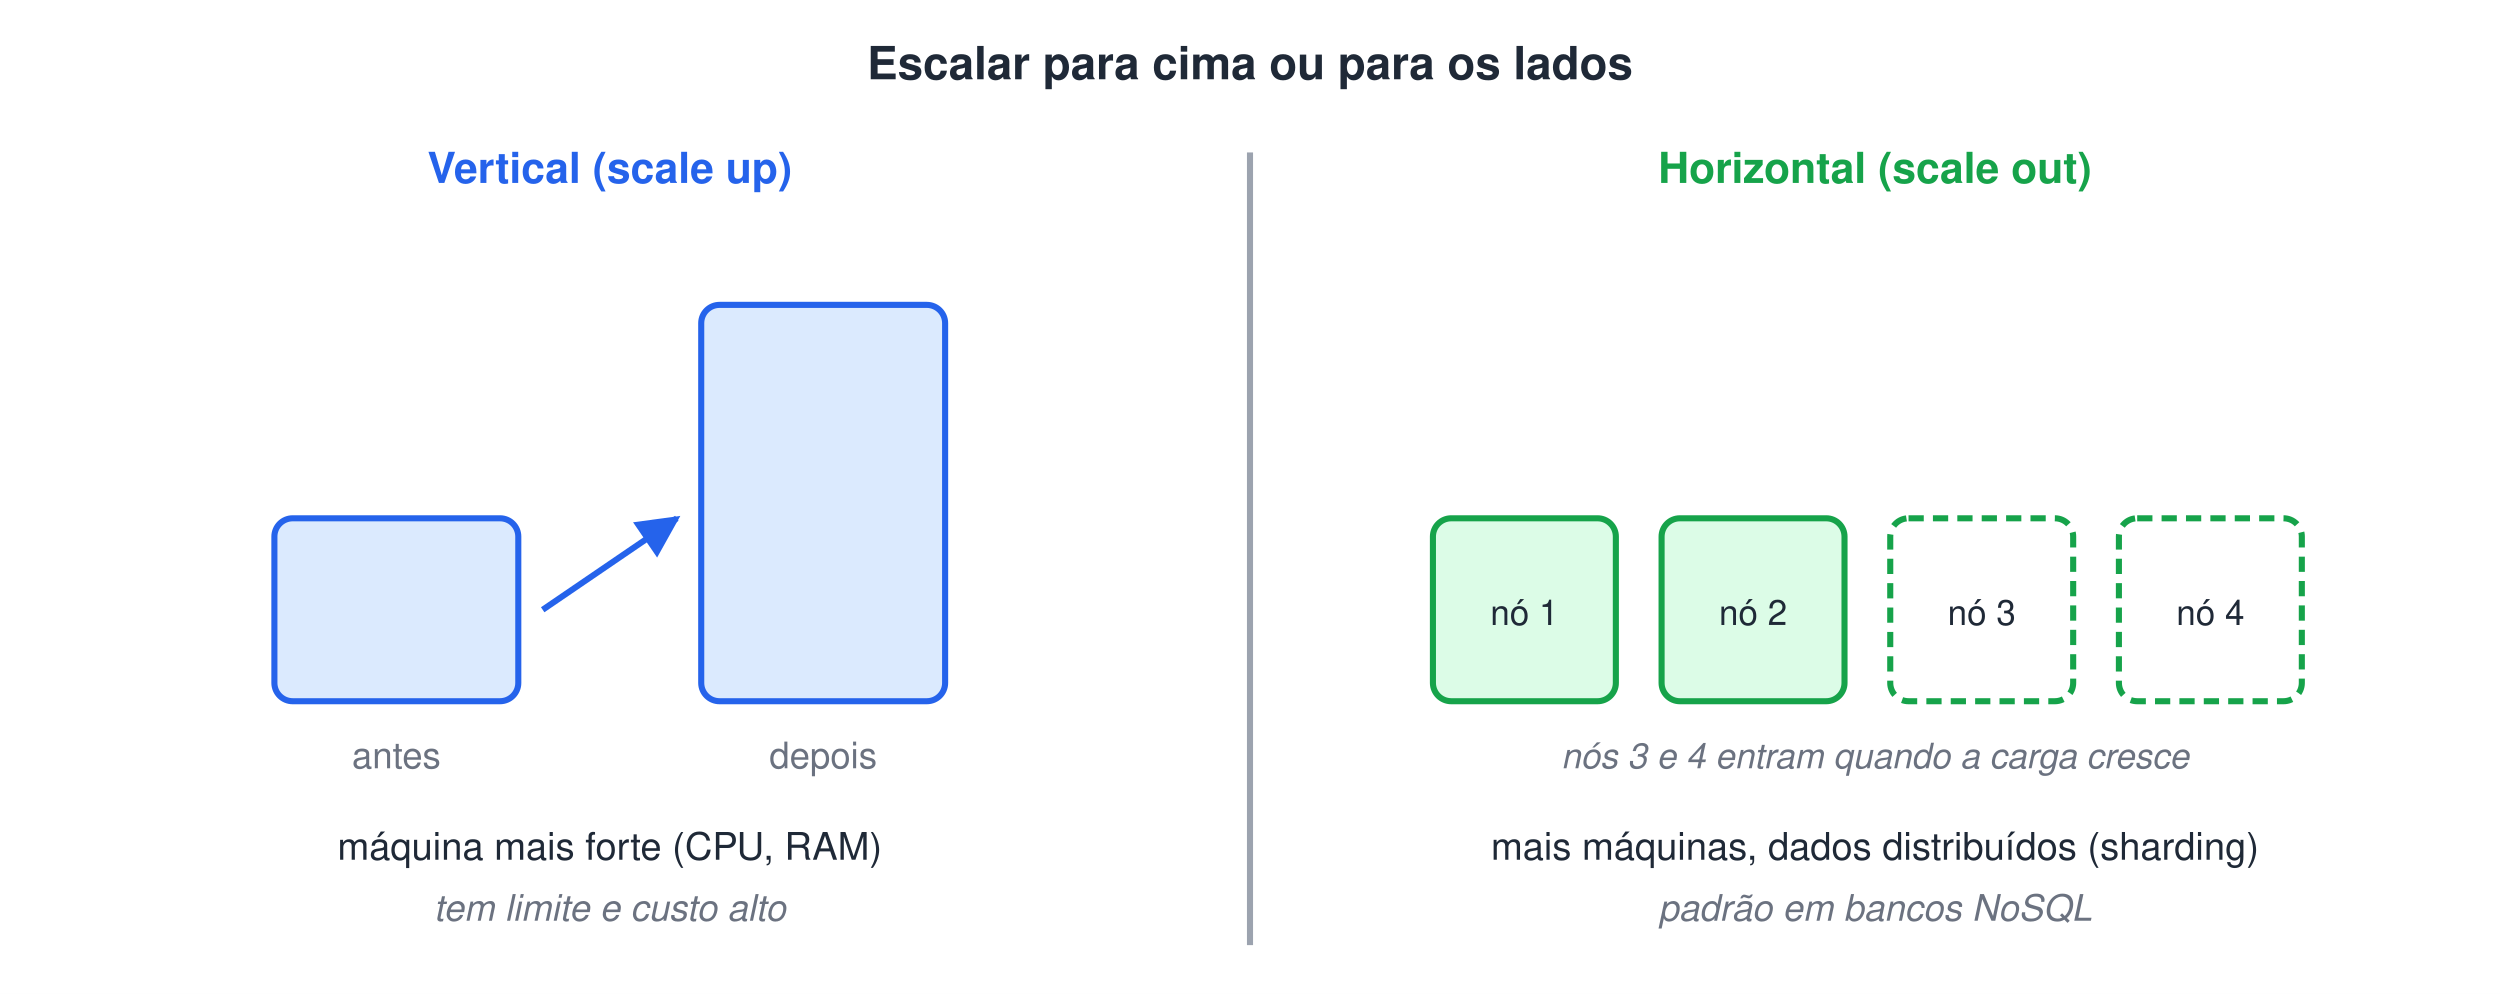
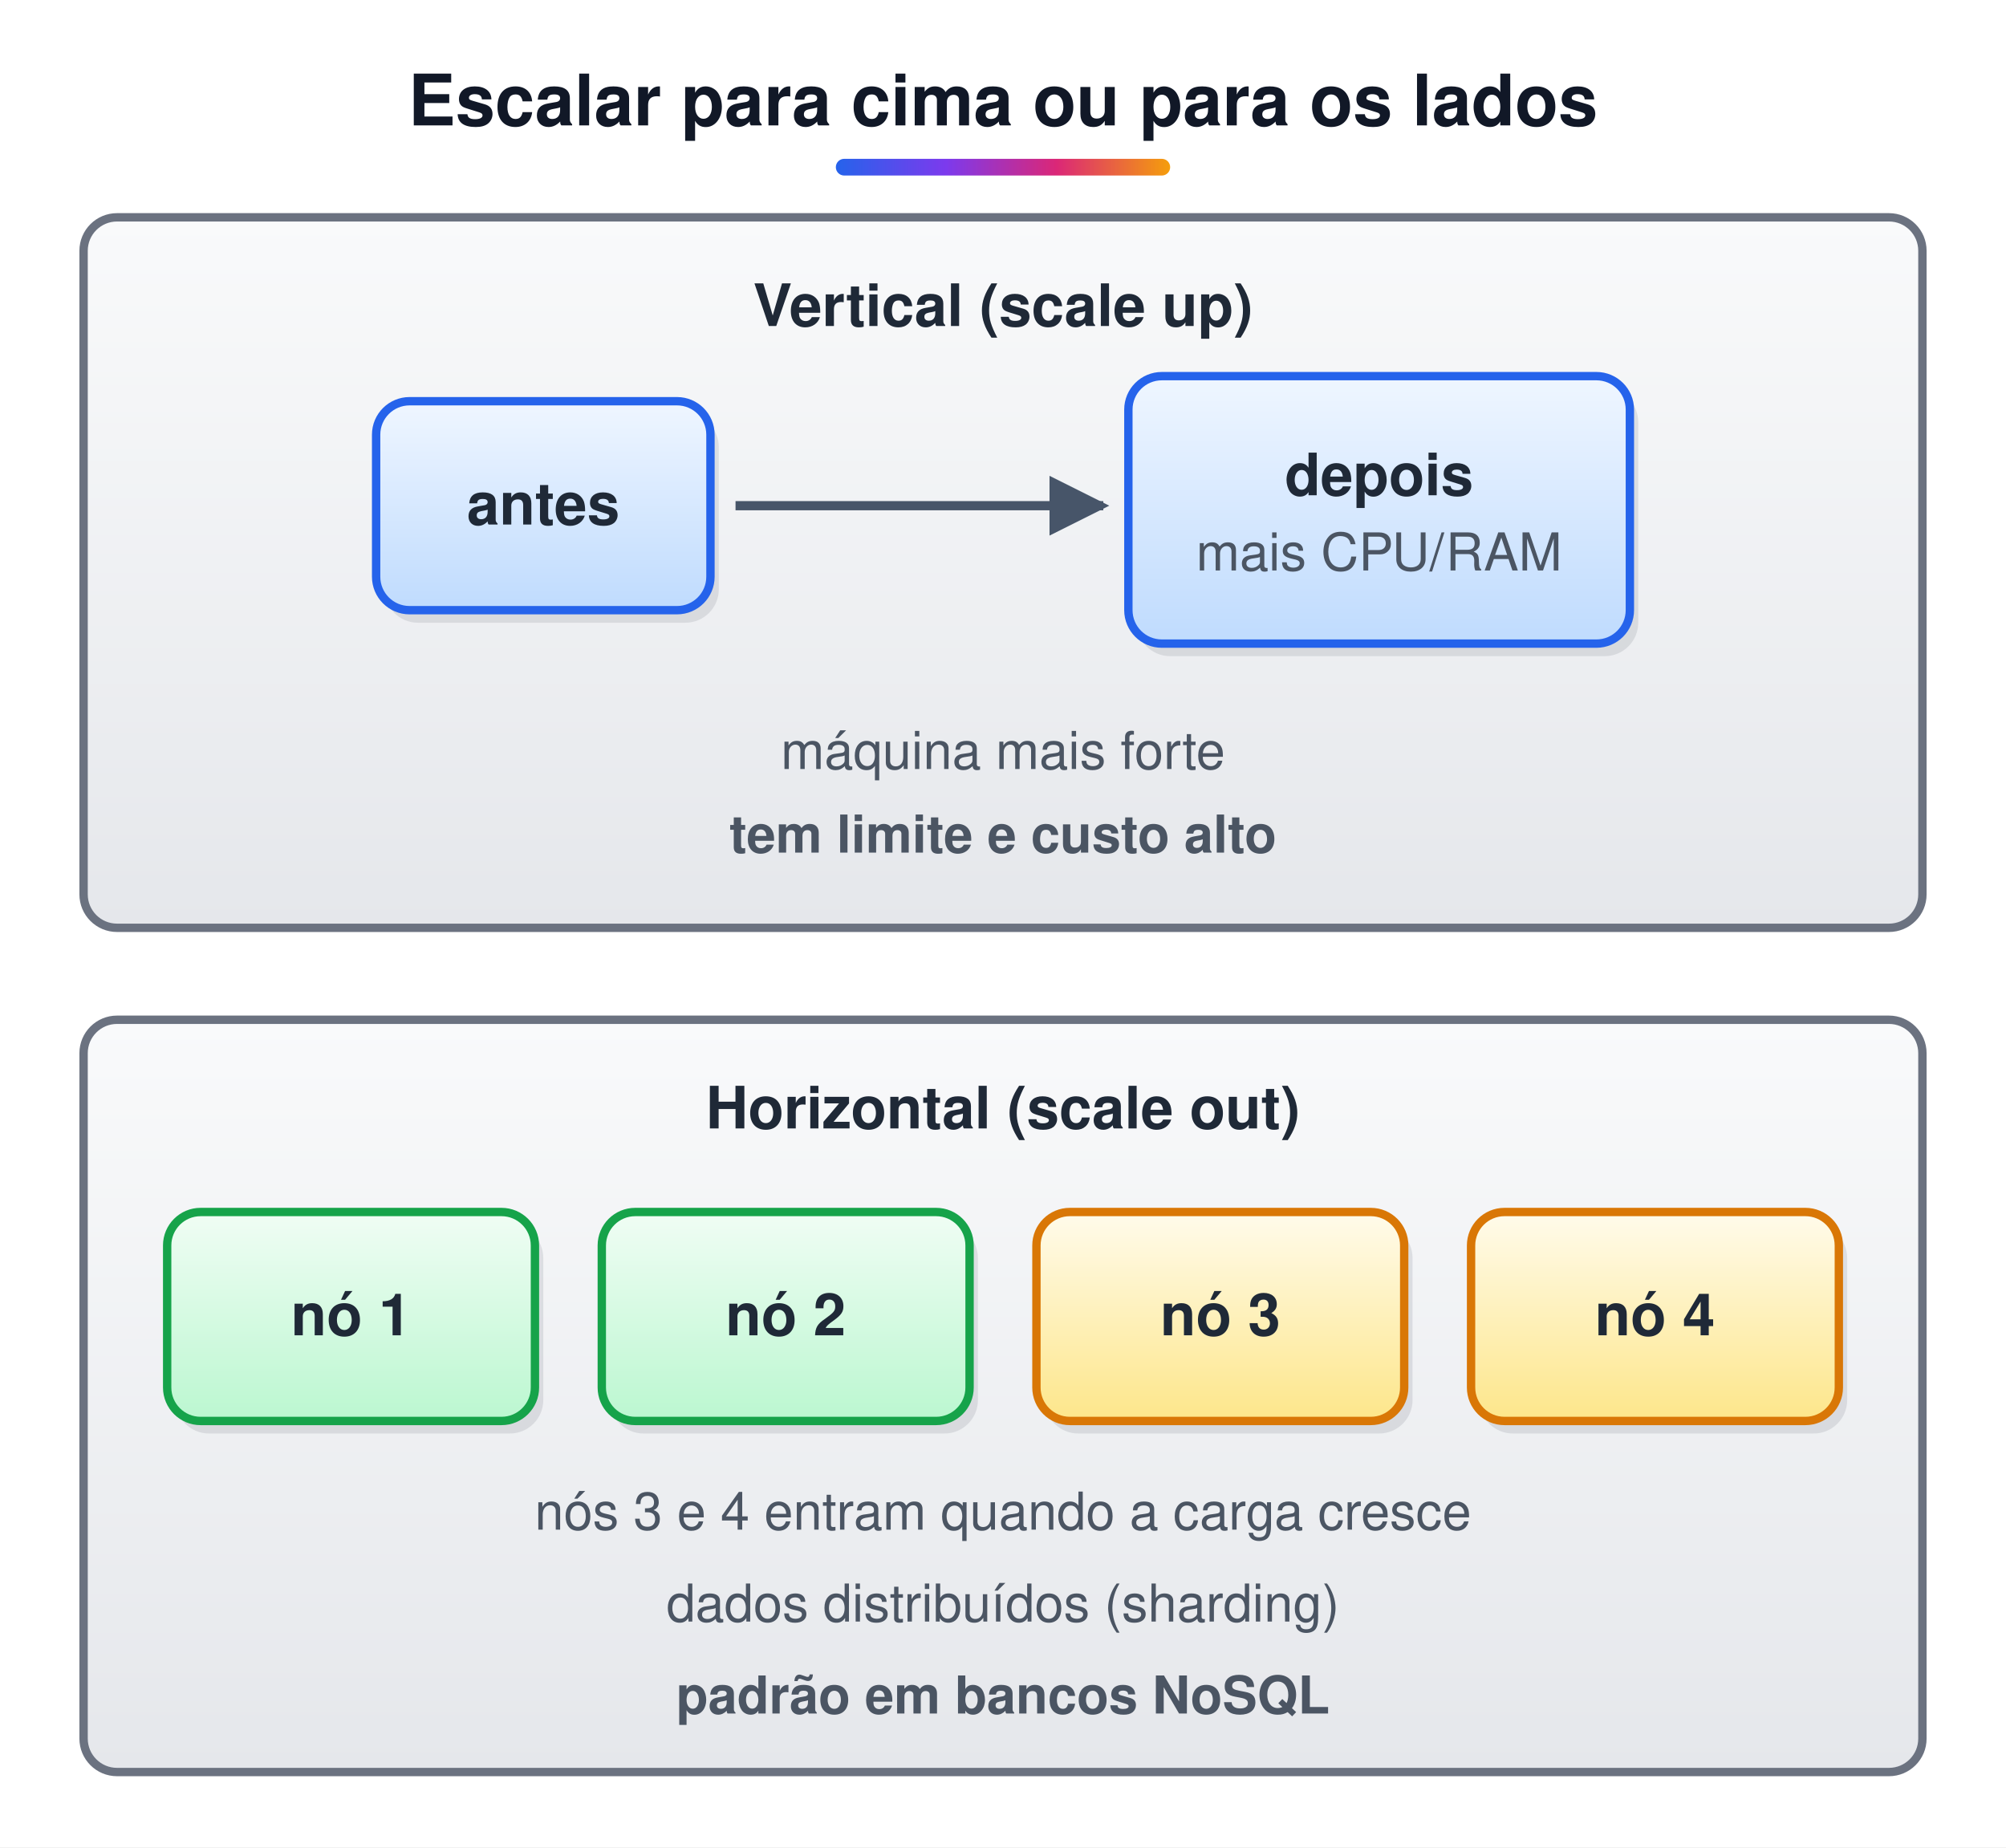
- <svg xmlns="http://www.w3.org/2000/svg" width="820" height="326" viewBox="0 0 820 326">
-   <style>text{font-family:Helvetica, Arial, 'DejaVu Sans', sans-serif}.m{font-family:Menlo, Consolas, 'DejaVu Sans Mono', monospace}</style>
+ <svg xmlns="http://www.w3.org/2000/svg" width="480" height="442" viewBox="0 0 480 442">
+   <style>text{white-space:pre;font-family:Helvetica,Arial,sans-serif;font-size:14px;fill:#1F2937}.t{font-size:17px;font-weight:bold;fill:#111827}.b{font-weight:bold}.m{font-family:Menlo,Consolas,monospace;font-size:13px}.s{font-size:12.5px;fill:#4B5563}.n{font-size:13px;font-style:italic;fill:#4B5563}.c{text-anchor:middle}.r{text-anchor:end}.w{fill:#fff}.xB{fill:url(#gB);stroke:#2563EB}.hB{fill:#2563EB;stroke:#2563EB}.fB{fill:#2563EB}.xG{fill:url(#gG);stroke:#16A34A}.hG{fill:#16A34A;stroke:#16A34A}.fG{fill:#16A34A}.xO{fill:url(#gO);stroke:#D97706}.hO{fill:#D97706;stroke:#D97706}.fO{fill:#D97706}.xP{fill:url(#gP);stroke:#7C3AED}.hP{fill:#7C3AED;stroke:#7C3AED}.fP{fill:#7C3AED}.xR{fill:url(#gR);stroke:#DC2626}.hR{fill:#DC2626;stroke:#DC2626}.fR{fill:#DC2626}.xY{fill:url(#gY);stroke:#6B7280}.hY{fill:#6B7280;stroke:#6B7280}.fY{fill:#6B7280}.xT{fill:url(#gT);stroke:#0D9488}.hT{fill:#0D9488;stroke:#0D9488}.fT{fill:#0D9488}.xK{fill:url(#gK);stroke:#DB2777}.hK{fill:#DB2777;stroke:#DB2777}.fK{fill:#DB2777}.xW{fill:url(#gW);stroke:#9CA3AF}.hW{fill:#9CA3AF;stroke:#9CA3AF}.fW{fill:#9CA3AF}.xZ{fill:url(#gZ);stroke:#DDD6FE}.hZ{fill:#DDD6FE;stroke:#DDD6FE}.fZ{fill:#DDD6FE}.xV{fill:url(#gV);stroke:#E5E7EB}.hV{fill:#E5E7EB;stroke:#E5E7EB}.fV{fill:#E5E7EB}rect,ellipse,polygon,circle{stroke-width:2}.l{stroke:#475569;stroke-width:2.2;fill:none}.d{stroke-dasharray:6 4}.sh{fill:#0F172A;opacity:.10;stroke:none}</style>
  <defs>
-     <marker id="arb" viewBox="0 0 10 10" refX="9" refY="5" markerWidth="7" markerHeight="7" orient="auto-start-reverse">
-       <path d="M0,0 L10,5 L0,10 z" fill="#2563EB" />
+     <linearGradient id="gB" x1="0" y1="0" x2="0" y2="1">
+       <stop offset="0" stop-color="#EFF6FF" />
+       <stop offset="1" stop-color="#BFDBFE" />
+     </linearGradient>
+     <linearGradient id="gG" x1="0" y1="0" x2="0" y2="1">
+       <stop offset="0" stop-color="#F0FDF4" />
+       <stop offset="1" stop-color="#BBF7D0" />
+     </linearGradient>
+     <linearGradient id="gO" x1="0" y1="0" x2="0" y2="1">
+       <stop offset="0" stop-color="#FFFBEB" />
+       <stop offset="1" stop-color="#FDE68A" />
+     </linearGradient>
+     <linearGradient id="gP" x1="0" y1="0" x2="0" y2="1">
+       <stop offset="0" stop-color="#F5F3FF" />
+       <stop offset="1" stop-color="#DDD6FE" />
+     </linearGradient>
+     <linearGradient id="gR" x1="0" y1="0" x2="0" y2="1">
+       <stop offset="0" stop-color="#FEF2F2" />
+       <stop offset="1" stop-color="#FECACA" />
+     </linearGradient>
+     <linearGradient id="gY" x1="0" y1="0" x2="0" y2="1">
+       <stop offset="0" stop-color="#F9FAFB" />
+       <stop offset="1" stop-color="#E5E7EB" />
+     </linearGradient>
+     <linearGradient id="gT" x1="0" y1="0" x2="0" y2="1">
+       <stop offset="0" stop-color="#F0FDFA" />
+       <stop offset="1" stop-color="#99F6E4" />
+     </linearGradient>
+     <linearGradient id="gK" x1="0" y1="0" x2="0" y2="1">
+       <stop offset="0" stop-color="#FDF2F8" />
+       <stop offset="1" stop-color="#FBCFE8" />
+     </linearGradient>
+     <linearGradient id="gW" x1="0" y1="0" x2="0" y2="1">
+       <stop offset="0" stop-color="#FFFFFF" />
+       <stop offset="1" stop-color="#FFFFFF" />
+     </linearGradient>
+     <linearGradient id="gZ" x1="0" y1="0" x2="0" y2="1">
+       <stop offset="0" stop-color="#F5F3FF" />
+       <stop offset="1" stop-color="#F5F3FF" />
+     </linearGradient>
+     <linearGradient id="gV" x1="0" y1="0" x2="0" y2="1">
+       <stop offset="0" stop-color="#FFFFFF" />
+       <stop offset="1" stop-color="#FFFFFF" />
+     </linearGradient>
+     <linearGradient id="gT0" x1="0" y1="0" x2="1" y2="0">
+       <stop offset="0" stop-color="#2563EB" />
+       <stop offset=".33" stop-color="#7C3AED" />
+       <stop offset=".66" stop-color="#DB2777" />
+       <stop offset="1" stop-color="#F59E0B" />
+     </linearGradient>
+     <marker id="a" viewBox="0 0 10 10" refX="9" refY="5" markerWidth="6.5" markerHeight="6.5" orient="auto-start-reverse">
+       <path d="M0,0L10,5L0,10z" fill="#475569" />
    </marker>
  </defs>
-   <rect width="100%" height="100%" fill="#ffffff" />
-   <text x="410" y="26" font-size="15" font-weight="bold" fill="#1F2937" text-anchor="middle">Escalar para cima ou para os lados</text>
-   <text x="200" y="60" font-size="14" font-weight="bold" fill="#2563EB" text-anchor="middle">Vertical (scale up)</text>
-   <rect x="90" y="170" width="80" height="60" rx="6" fill="#DBEAFE" stroke="#2563EB" stroke-width="2" />
-   <text x="130" y="252" font-size="12" fill="#6B7280" text-anchor="middle">antes</text>
-   <rect x="230" y="100" width="80" height="130" rx="6" fill="#DBEAFE" stroke="#2563EB" stroke-width="2" />
-   <text x="270" y="252" font-size="12" fill="#6B7280" text-anchor="middle">depois</text>
-   <line x1="178" y1="200" x2="222" y2="170" stroke="#2563EB" stroke-width="2" marker-end="url(#arb)" />
-   <text x="200" y="282" font-size="12.5" fill="#1F2937" text-anchor="middle">máquina mais forte (CPU, RAM)</text>
-   <text x="200" y="302" font-size="12" font-style="italic" fill="#6B7280" text-anchor="middle">tem limite e custo alto</text>
-   <line x1="410" y1="50" x2="410" y2="310" stroke="#9CA3AF" stroke-width="2" />
-   <text x="615" y="60" font-size="14" font-weight="bold" fill="#16A34A" text-anchor="middle">Horizontal (scale out)</text>
-   <rect x="470" y="170" width="60" height="60" rx="6" fill="#DCFCE7" stroke="#16A34A" stroke-width="2" />
-   <text x="500" y="205" font-size="11.5" fill="#1F2937" text-anchor="middle">nó 1</text>
-   <rect x="545" y="170" width="60" height="60" rx="6" fill="#DCFCE7" stroke="#16A34A" stroke-width="2" />
-   <text x="575" y="205" font-size="11.5" fill="#1F2937" text-anchor="middle">nó 2</text>
-   <rect x="620" y="170" width="60" height="60" rx="6" fill="#fff" stroke="#16A34A" stroke-width="2" stroke-dasharray="5 3" />
-   <text x="650" y="205" font-size="11.5" fill="#1F2937" text-anchor="middle">nó 3</text>
-   <rect x="695" y="170" width="60" height="60" rx="6" fill="#fff" stroke="#16A34A" stroke-width="2" stroke-dasharray="5 3" />
-   <text x="725" y="205" font-size="11.5" fill="#1F2937" text-anchor="middle">nó 4</text>
-   <text x="615" y="252" font-size="11.5" font-style="italic" fill="#6B7280" text-anchor="middle">nós 3 e 4 entram quando a carga cresce</text>
-   <text x="615" y="282" font-size="12.5" fill="#1F2937" text-anchor="middle">mais máquinas, dados distribuídos (sharding)</text>
-   <text x="615" y="302" font-size="12" font-style="italic" fill="#6B7280" text-anchor="middle">padrão em bancos NoSQL</text>
+   <rect width="100%" height="100%" fill="#fff" />
+   <text x="240.0" y="30" class="t c">Escalar para cima ou para os lados</text>
+   <rect x="200.0" y="38" width="80" height="4" rx="2" fill="url(#gT0)" />
+   <rect x="20" y="52" width="440" height="170" rx="8" class="xY" />
+   <text x="240" y="78" class="b c">Vertical (scale up)</text>
+   <rect x="92" y="99" width="80" height="50" rx="8" class="sh" />
+   <rect x="90" y="96" width="80" height="50" rx="8" class="xB" />
+   <text x="130.0" y="125.5" class="b c">antes</text>
+   <rect x="272" y="93" width="120" height="64" rx="8" class="sh" />
+   <rect x="270" y="90" width="120" height="64" rx="8" class="xB" />
+   <text x="330.0" y="118.5" class="b c">depois</text>
+   <text x="330.0" y="136.5" class="s c">mais CPU/RAM</text>
+   <path d="M176,121 L264,121" class="l" marker-end="url(#a)" />
+   <text x="240" y="184" class="s c">máquina mais forte</text>
+   <text x="240" y="204" class="s b c">tem limite e custo alto</text>
+   <rect x="20" y="244" width="440" height="180" rx="8" class="xY" />
+   <text x="240" y="270" class="b c">Horizontal (scale out)</text>
+   <rect x="42" y="293" width="88" height="50" rx="8" class="sh" />
+   <rect x="40" y="290" width="88" height="50" rx="8" class="xG" />
+   <text x="84.0" y="319.5" class="b c">nó 1</text>
+   <rect x="146" y="293" width="88" height="50" rx="8" class="sh" />
+   <rect x="144" y="290" width="88" height="50" rx="8" class="xG" />
+   <text x="188.0" y="319.5" class="b c">nó 2</text>
+   <rect x="250" y="293" width="88" height="50" rx="8" class="sh" />
+   <rect x="248" y="290" width="88" height="50" rx="8" class="xO" />
+   <text x="292.0" y="319.5" class="b c">nó 3</text>
+   <rect x="354" y="293" width="88" height="50" rx="8" class="sh" />
+   <rect x="352" y="290" width="88" height="50" rx="8" class="xO" />
+   <text x="396.0" y="319.5" class="b c">nó 4</text>
+   <text x="240" y="366" class="s c">nós 3 e 4 entram quando a carga cresce</text>
+   <text x="240" y="388" class="s c">dados distribuídos (sharding)</text>
+   <text x="240" y="410" class="s b c">padrão em bancos NoSQL</text>
</svg>
